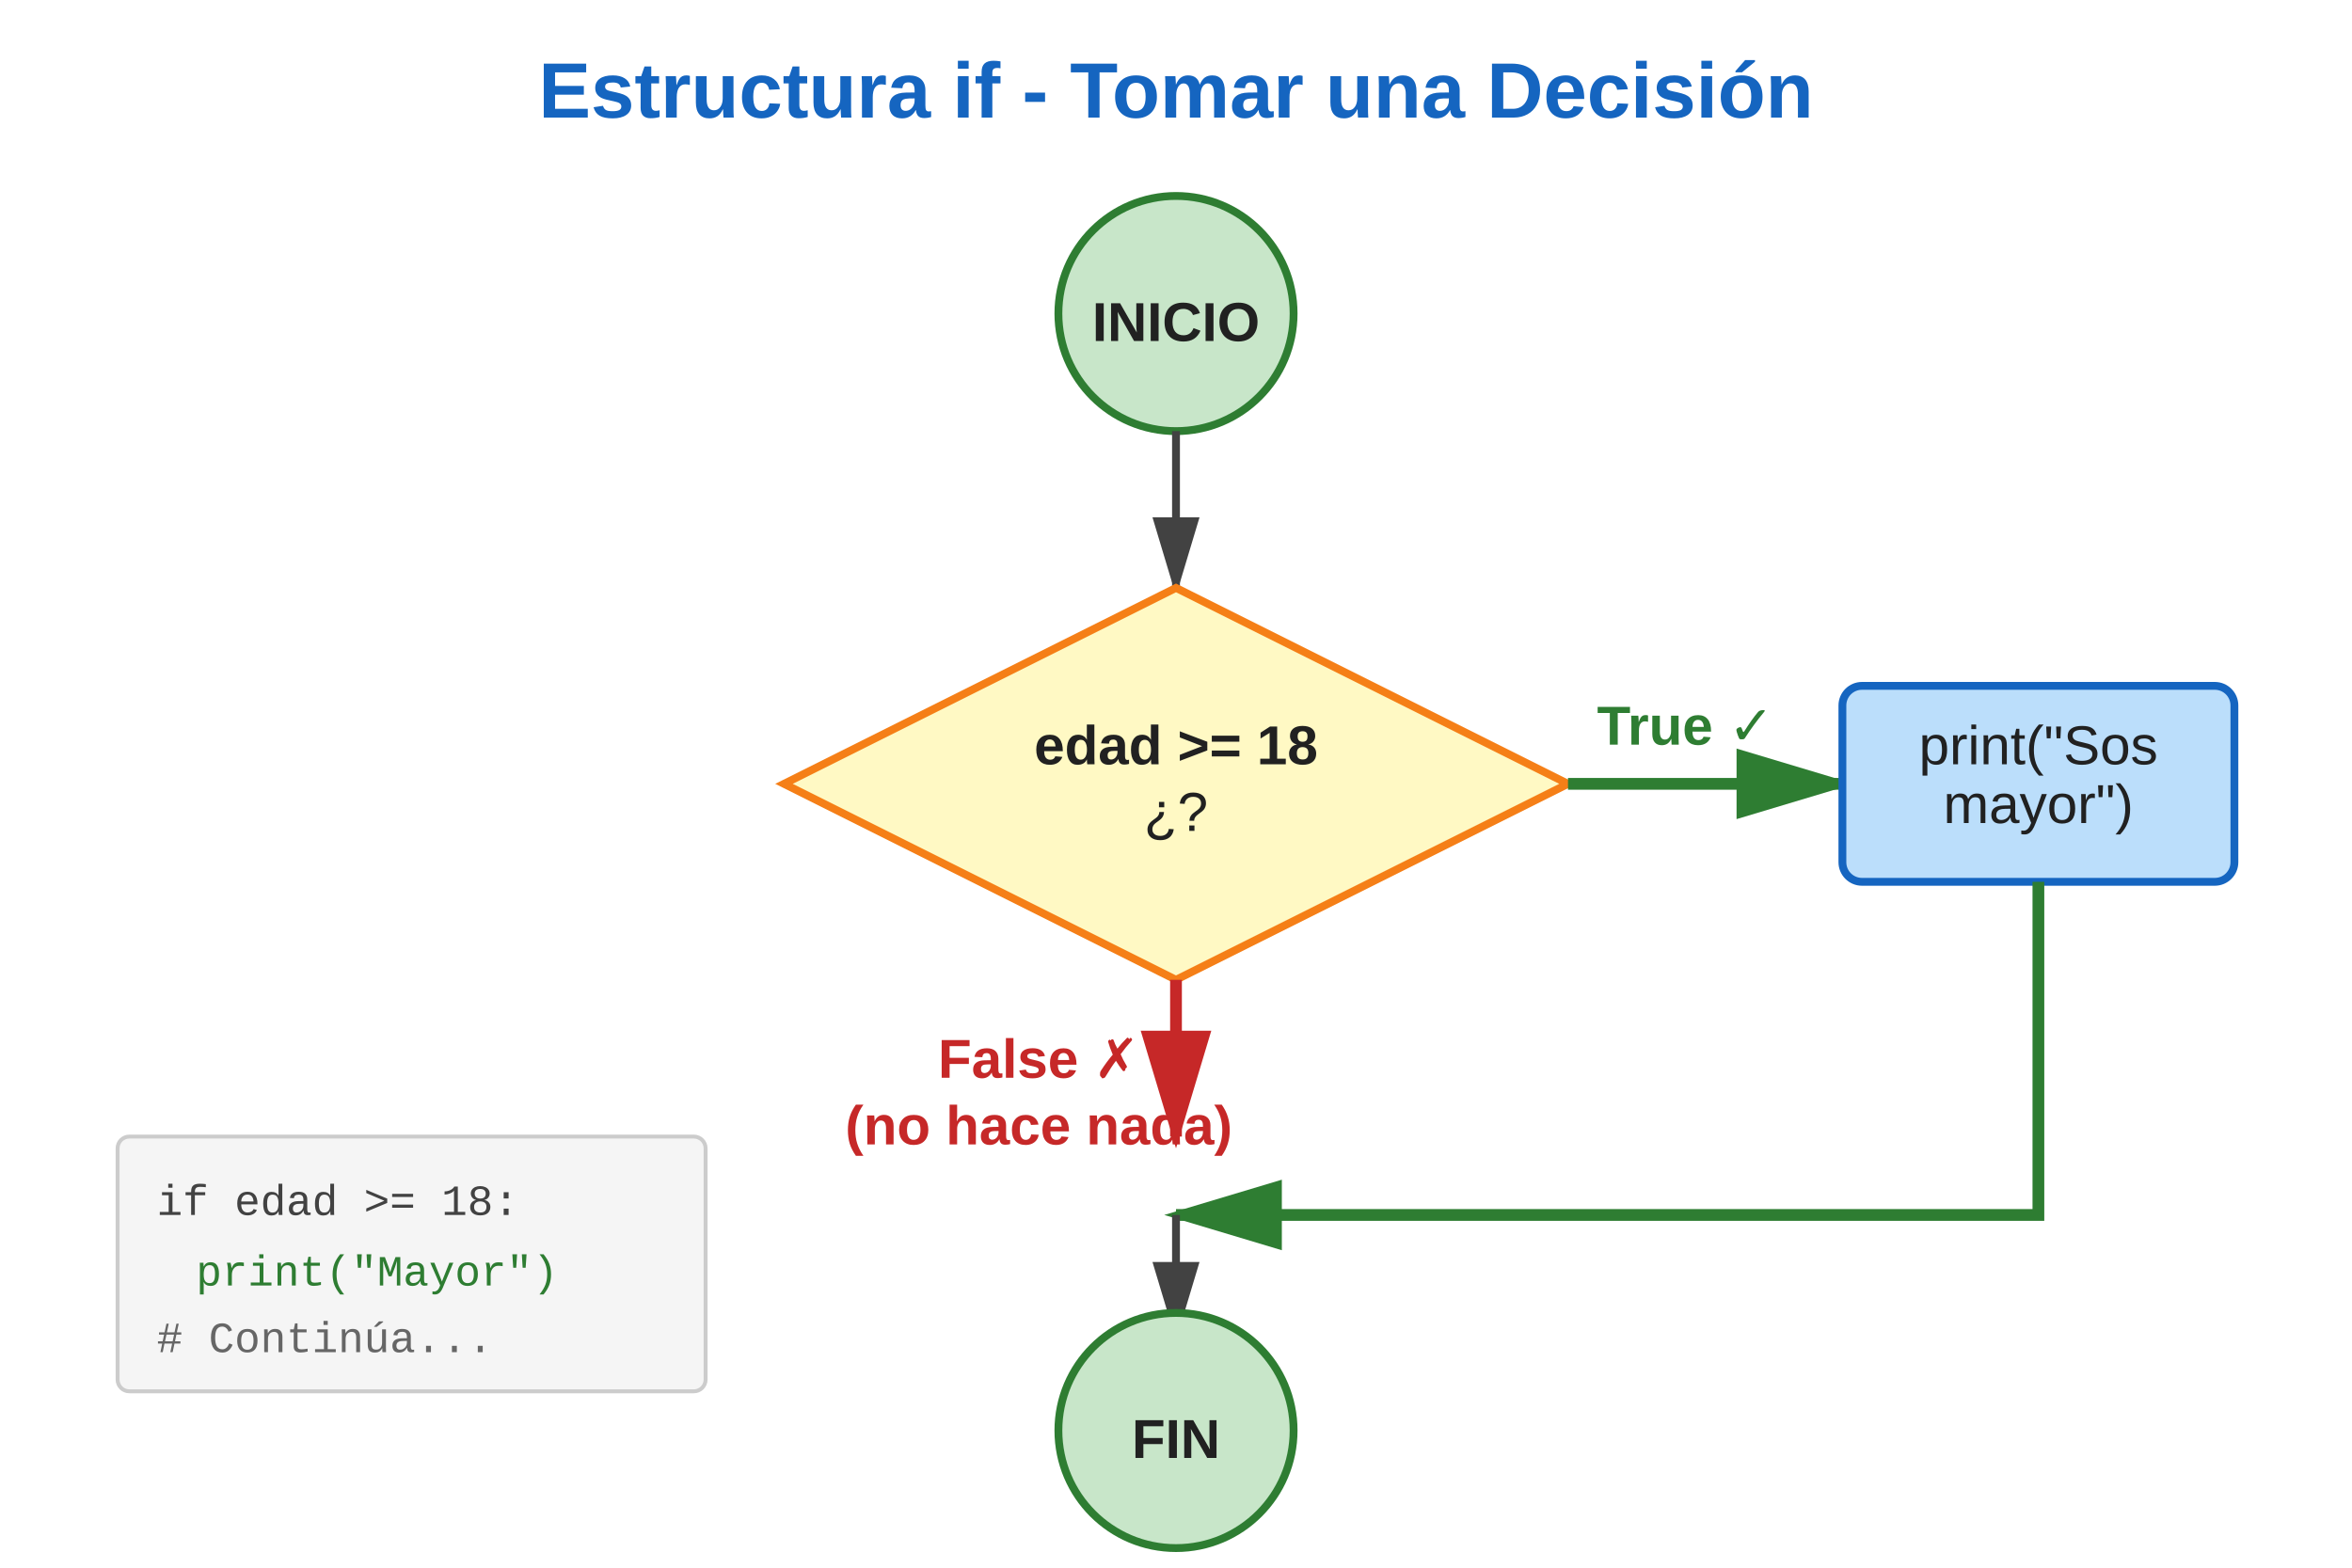
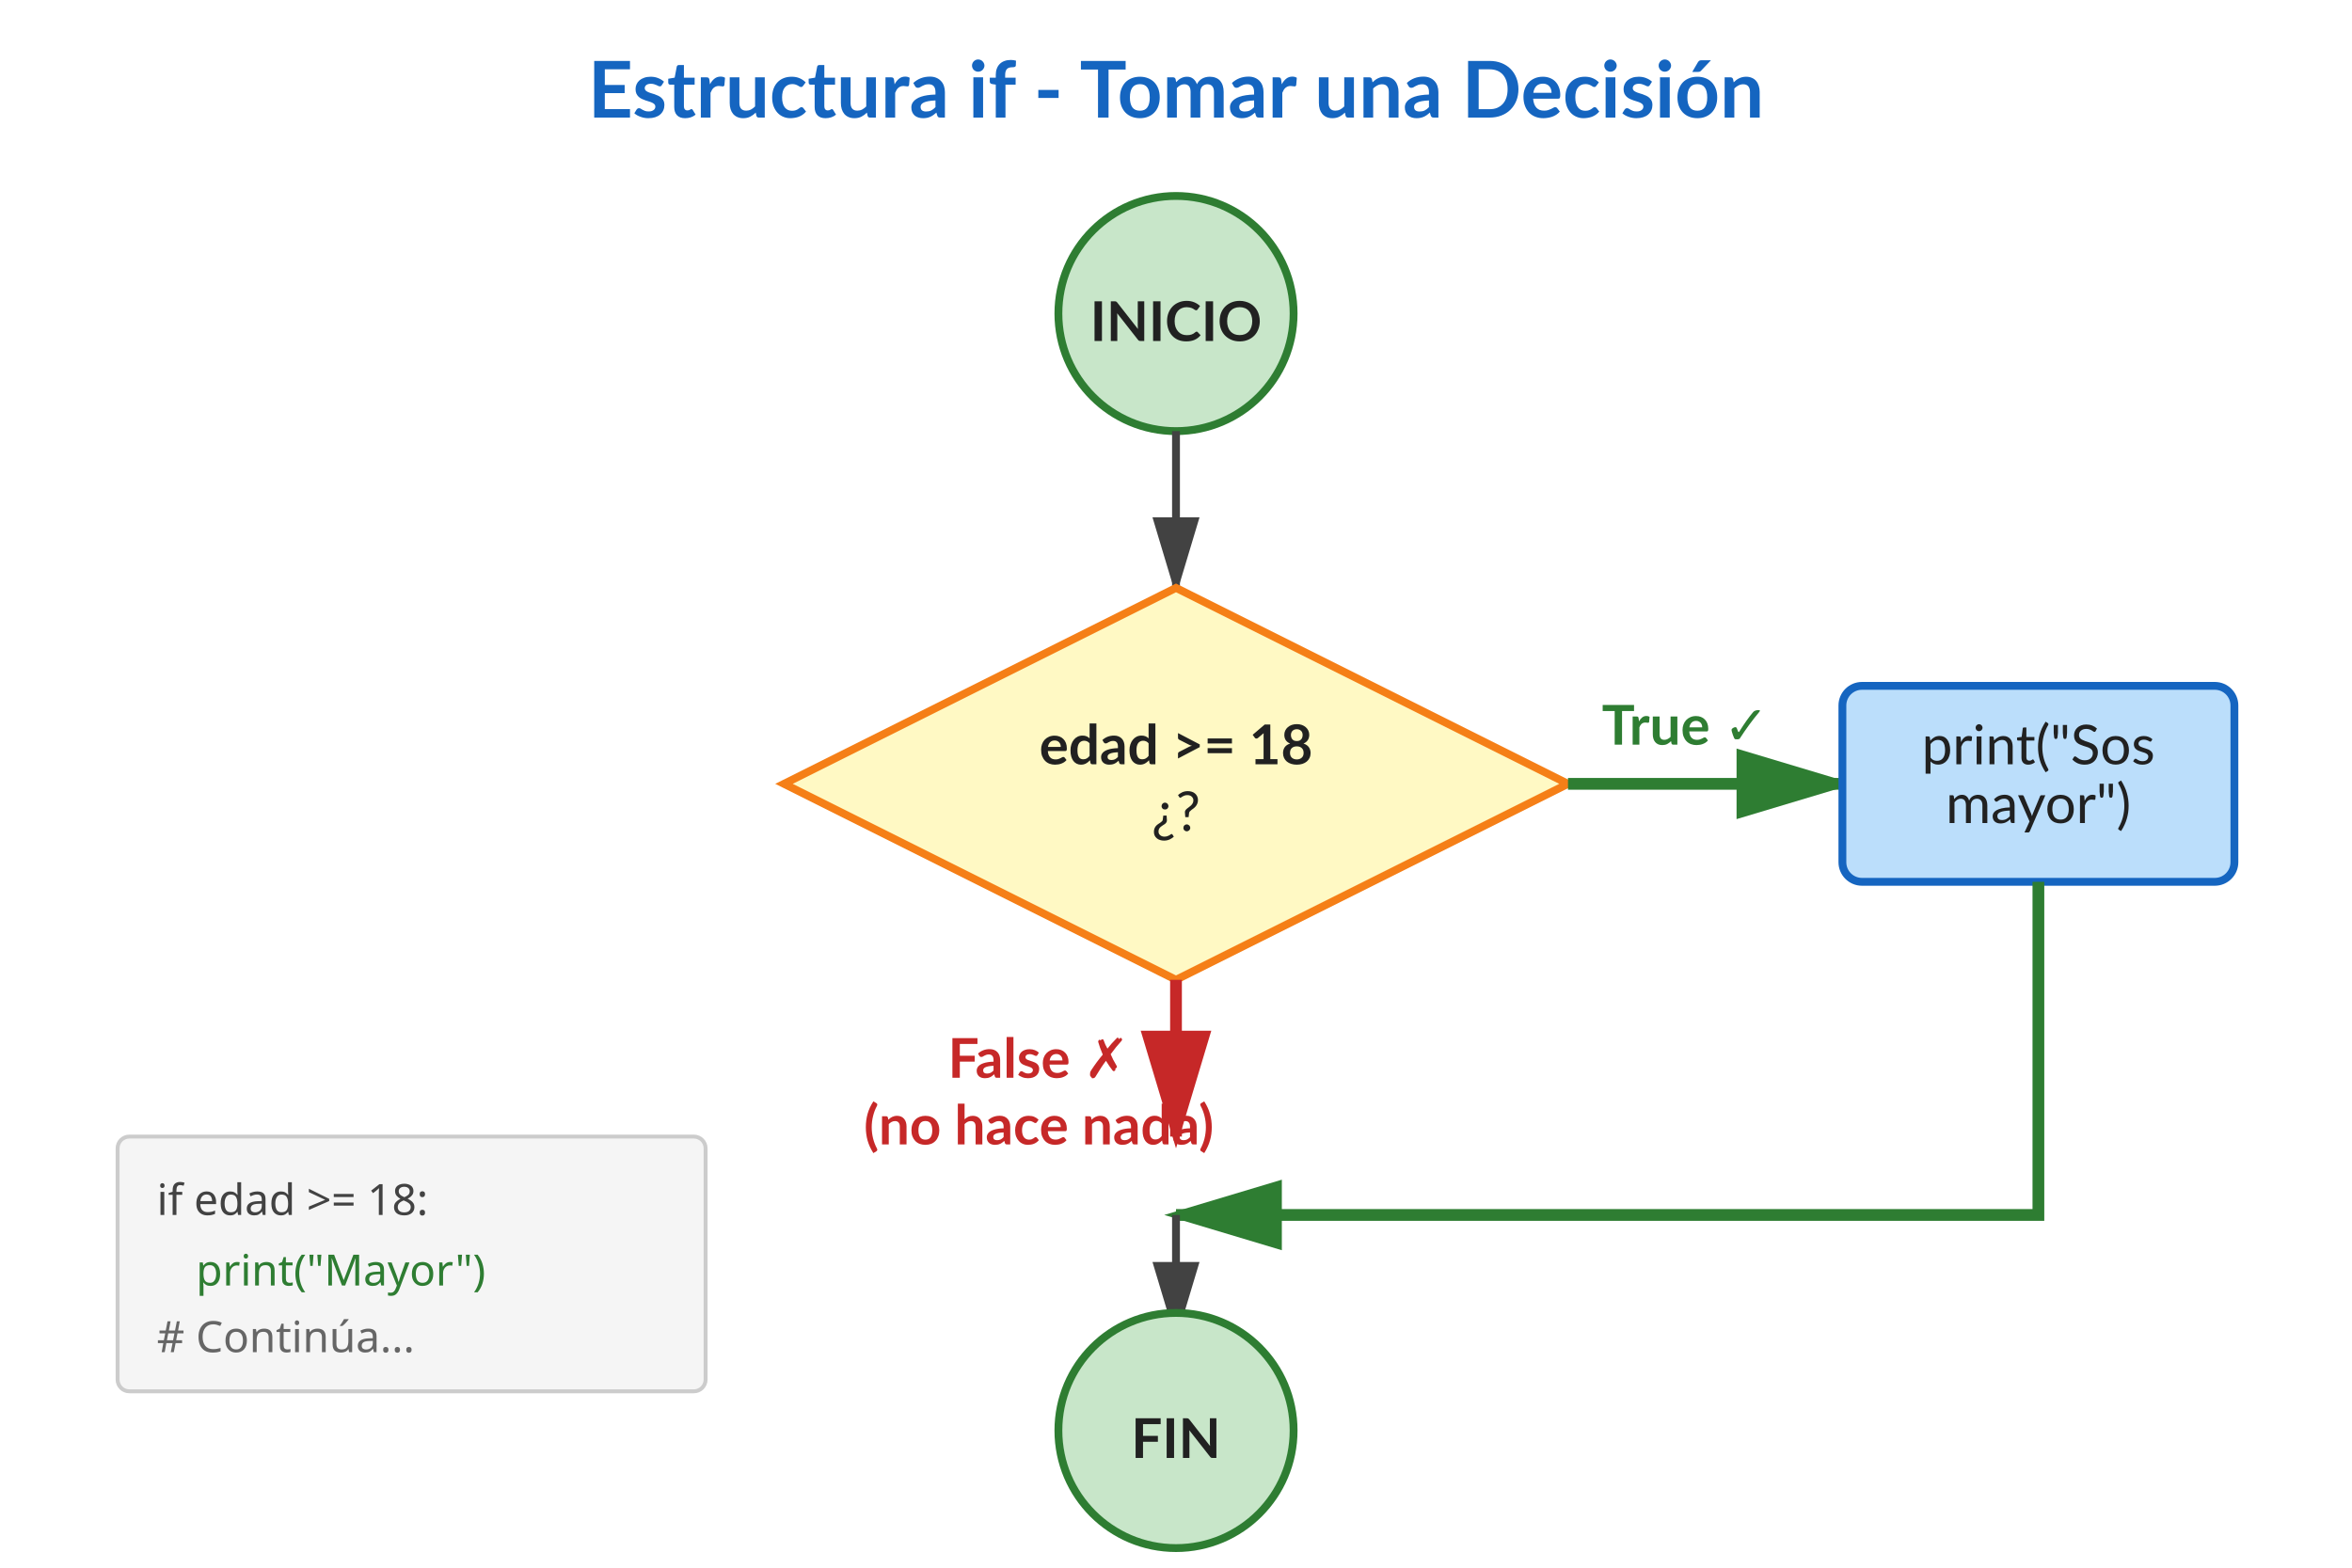
<svg xmlns="http://www.w3.org/2000/svg" viewBox="0 0 600 400">
  <defs>
    <style>
      .inicio-fin { fill: #c8e6c9; stroke: #2e7d32; stroke-width: 2; rx: 30; }
      .decision { fill: #fff9c4; stroke: #f57f17; stroke-width: 2; }
      .proceso { fill: #bbdefb; stroke: #1565c0; stroke-width: 2; }
      .flecha { stroke: #424242; stroke-width: 2; fill: none; marker-end: url(#arrowif); }
      .flecha-true { stroke: #2e7d32; stroke-width: 3; fill: none; marker-end: url(#arrow-true); }
      .flecha-false { stroke: #c62828; stroke-width: 3; fill: none; marker-end: url(#arrow-false); }
-       .texto { font-family: 'Arial', sans-serif; font-size: 14px; fill: #212121; text-anchor: middle; }
+       .texto { font-family: 'Lato', sans-serif; font-size: 14px; fill: #212121; text-anchor: middle; }
      .label-true { fill: #2e7d32; font-weight: bold; }
      .label-false { fill: #c62828; font-weight: bold; }
-       .titulo { font-family: 'Arial', sans-serif; font-size: 20px; font-weight: bold; fill: #1565c0; }
+       .titulo { font-family: 'Lato', sans-serif; font-size: 20px; font-weight: bold; fill: #1565c0; }
    </style>
    <marker id="arrowif" markerWidth="10" markerHeight="10" refX="9" refY="3" orient="auto">
      <polygon points="0 0, 10 3, 0 6" fill="#424242" />
    </marker>
    <marker id="arrow-true" markerWidth="10" markerHeight="10" refX="9" refY="3" orient="auto">
      <polygon points="0 0, 10 3, 0 6" fill="#2e7d32" />
    </marker>
    <marker id="arrow-false" markerWidth="10" markerHeight="10" refX="9" refY="3" orient="auto">
      <polygon points="0 0, 10 3, 0 6" fill="#c62828" />
    </marker>
  </defs>
  <text x="300" y="30" text-anchor="middle" class="titulo">Estructura if - Tomar una Decisión</text>
  <ellipse class="inicio-fin" cx="300" cy="80" rx="60" ry="30" />
  <text x="300" y="87" class="texto" font-weight="bold">INICIO</text>
  <path class="flecha" d="M 300 110 L 300 150" />
  <path class="decision" d="M 300 150 L 400 200 L 300 250 L 200 200 Z" />
  <text x="300" y="195" class="texto" font-weight="bold">edad &gt;= 18</text>
  <text x="300" y="212" class="texto" font-size="12">¿?</text>
  <path class="flecha-true" d="M 400 200 L 470 200" />
  <text x="430" y="190" class="texto label-true" font-size="13">True ✓</text>
  <rect class="proceso" x="470" y="175" width="100" height="50" rx="5" />
  <text x="520" y="195" class="texto" font-size="12">print("Sos</text>
  <text x="520" y="210" class="texto" font-size="12">mayor")</text>
  <path class="flecha-false" d="M 300 250 L 300 290" />
  <text x="265" y="275" class="texto label-false" font-size="13">False ✗</text>
  <text x="265" y="292" class="texto label-false" font-size="11">(no hace nada)</text>
  <path class="flecha-true" d="M 520 225 L 520 310 L 300 310" />
  <path class="flecha" d="M 300 310 L 300 340" />
  <ellipse class="inicio-fin" cx="300" cy="365" rx="60" ry="30" />
  <text x="300" y="372" class="texto" font-weight="bold">FIN</text>
  <g transform="translate(30, 290)">
    <rect fill="#f5f5f5" stroke="#ccc" width="150" height="65" rx="3" />
-     <text x="10" y="20" style="font-family: 'Courier New'; font-size: 11px; fill: #424242;">
+     <text x="10" y="20" style="font-family: 'Google Sans Code'; font-size: 11px; fill: #424242;">
      if edad &gt;= 18:
    </text>
-     <text x="20" y="38" style="font-family: 'Courier New'; font-size: 11px; fill: #2e7d32;">
+     <text x="20" y="38" style="font-family: 'Google Sans Code'; font-size: 11px; fill: #2e7d32;">
      print("Mayor")
    </text>
-     <text x="10" y="55" style="font-family: 'Courier New'; font-size: 11px; fill: #666;">
+     <text x="10" y="55" style="font-family: 'Google Sans Code'; font-size: 11px; fill: #666;">
      # Continúa...
    </text>
  </g>
</svg>
